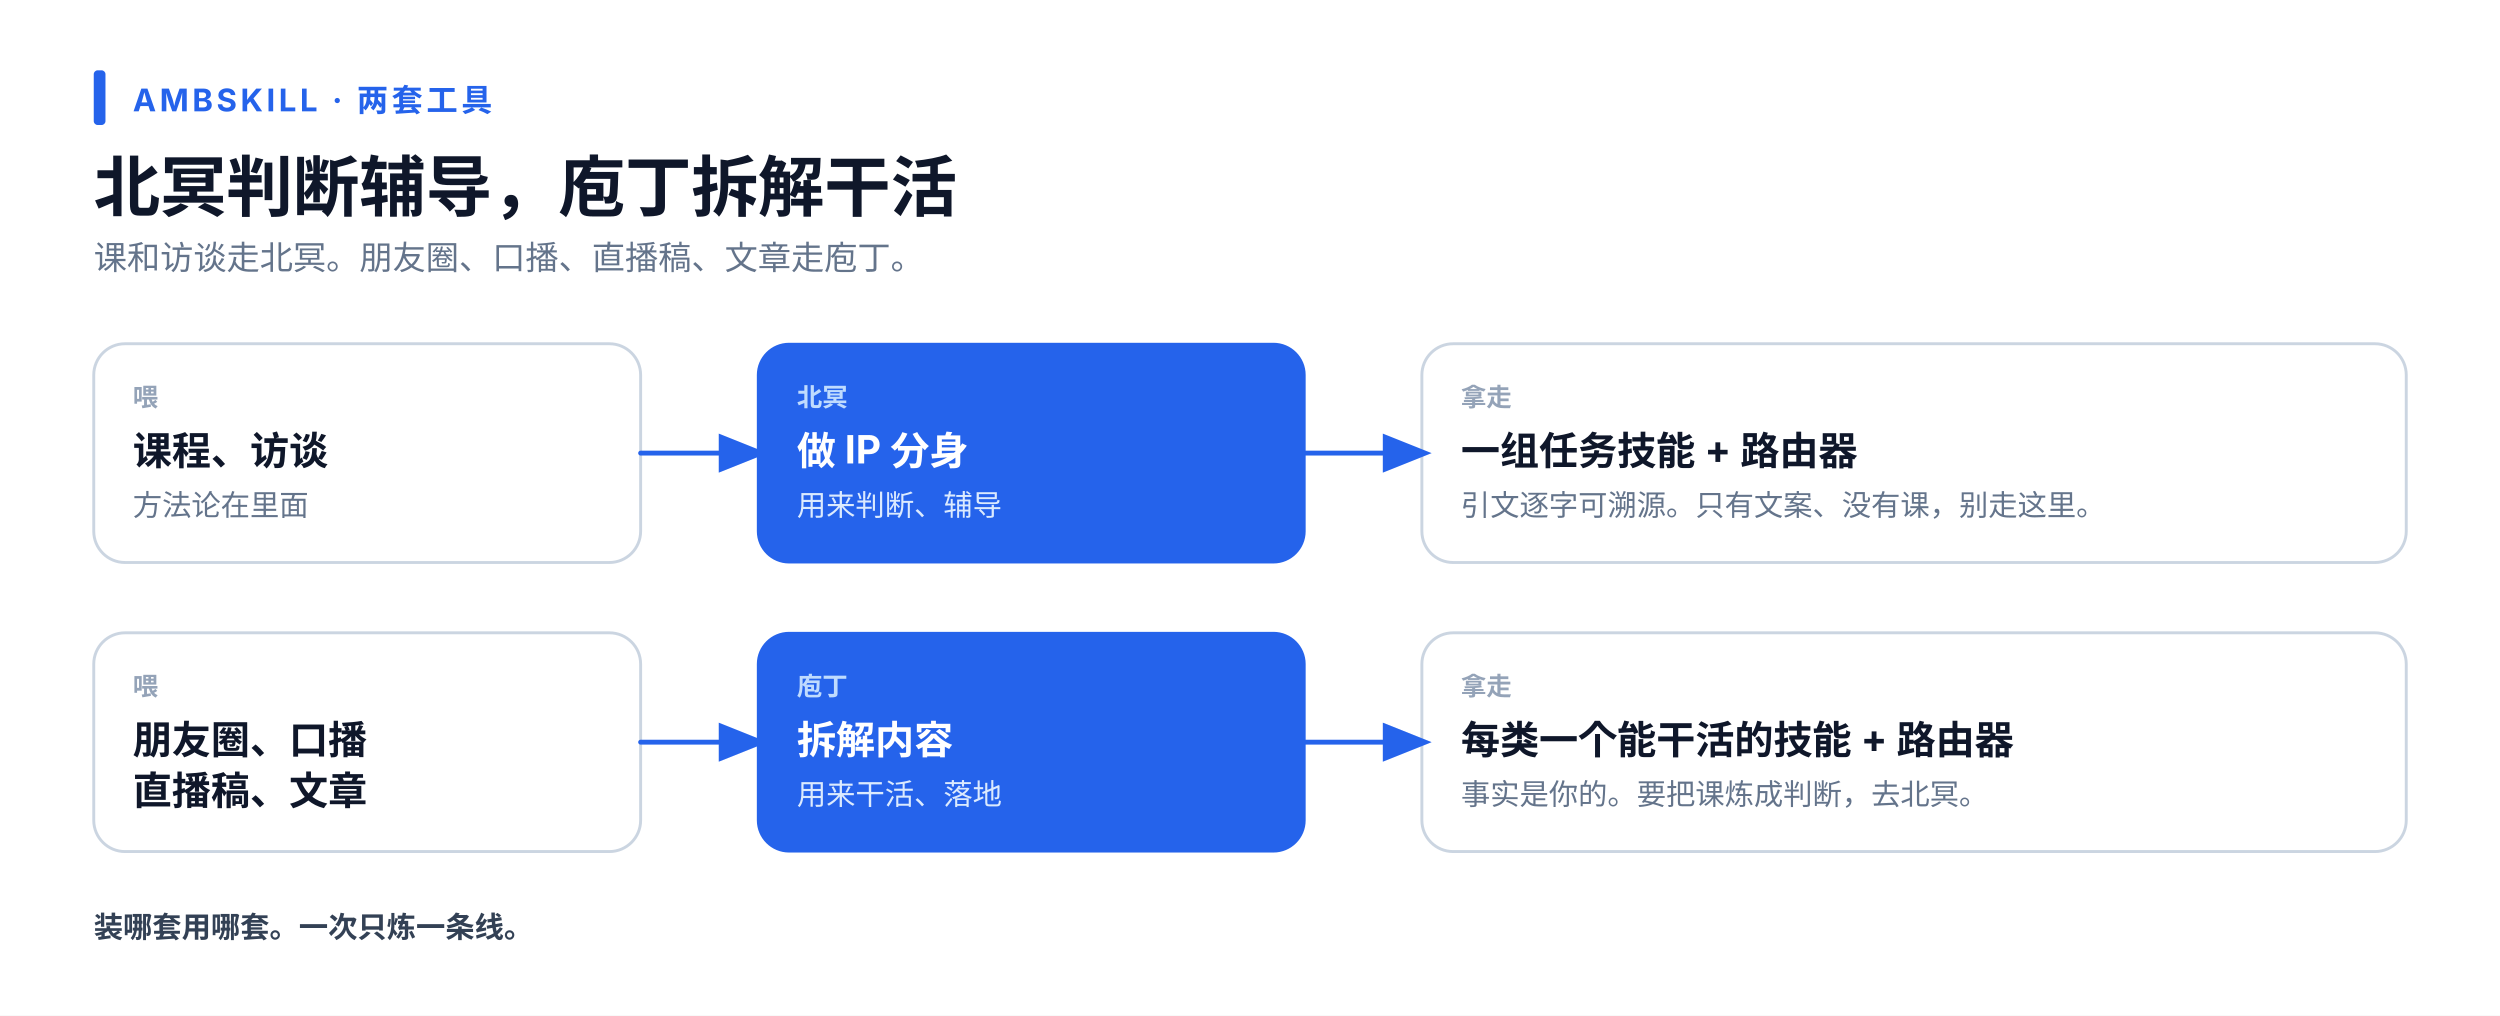
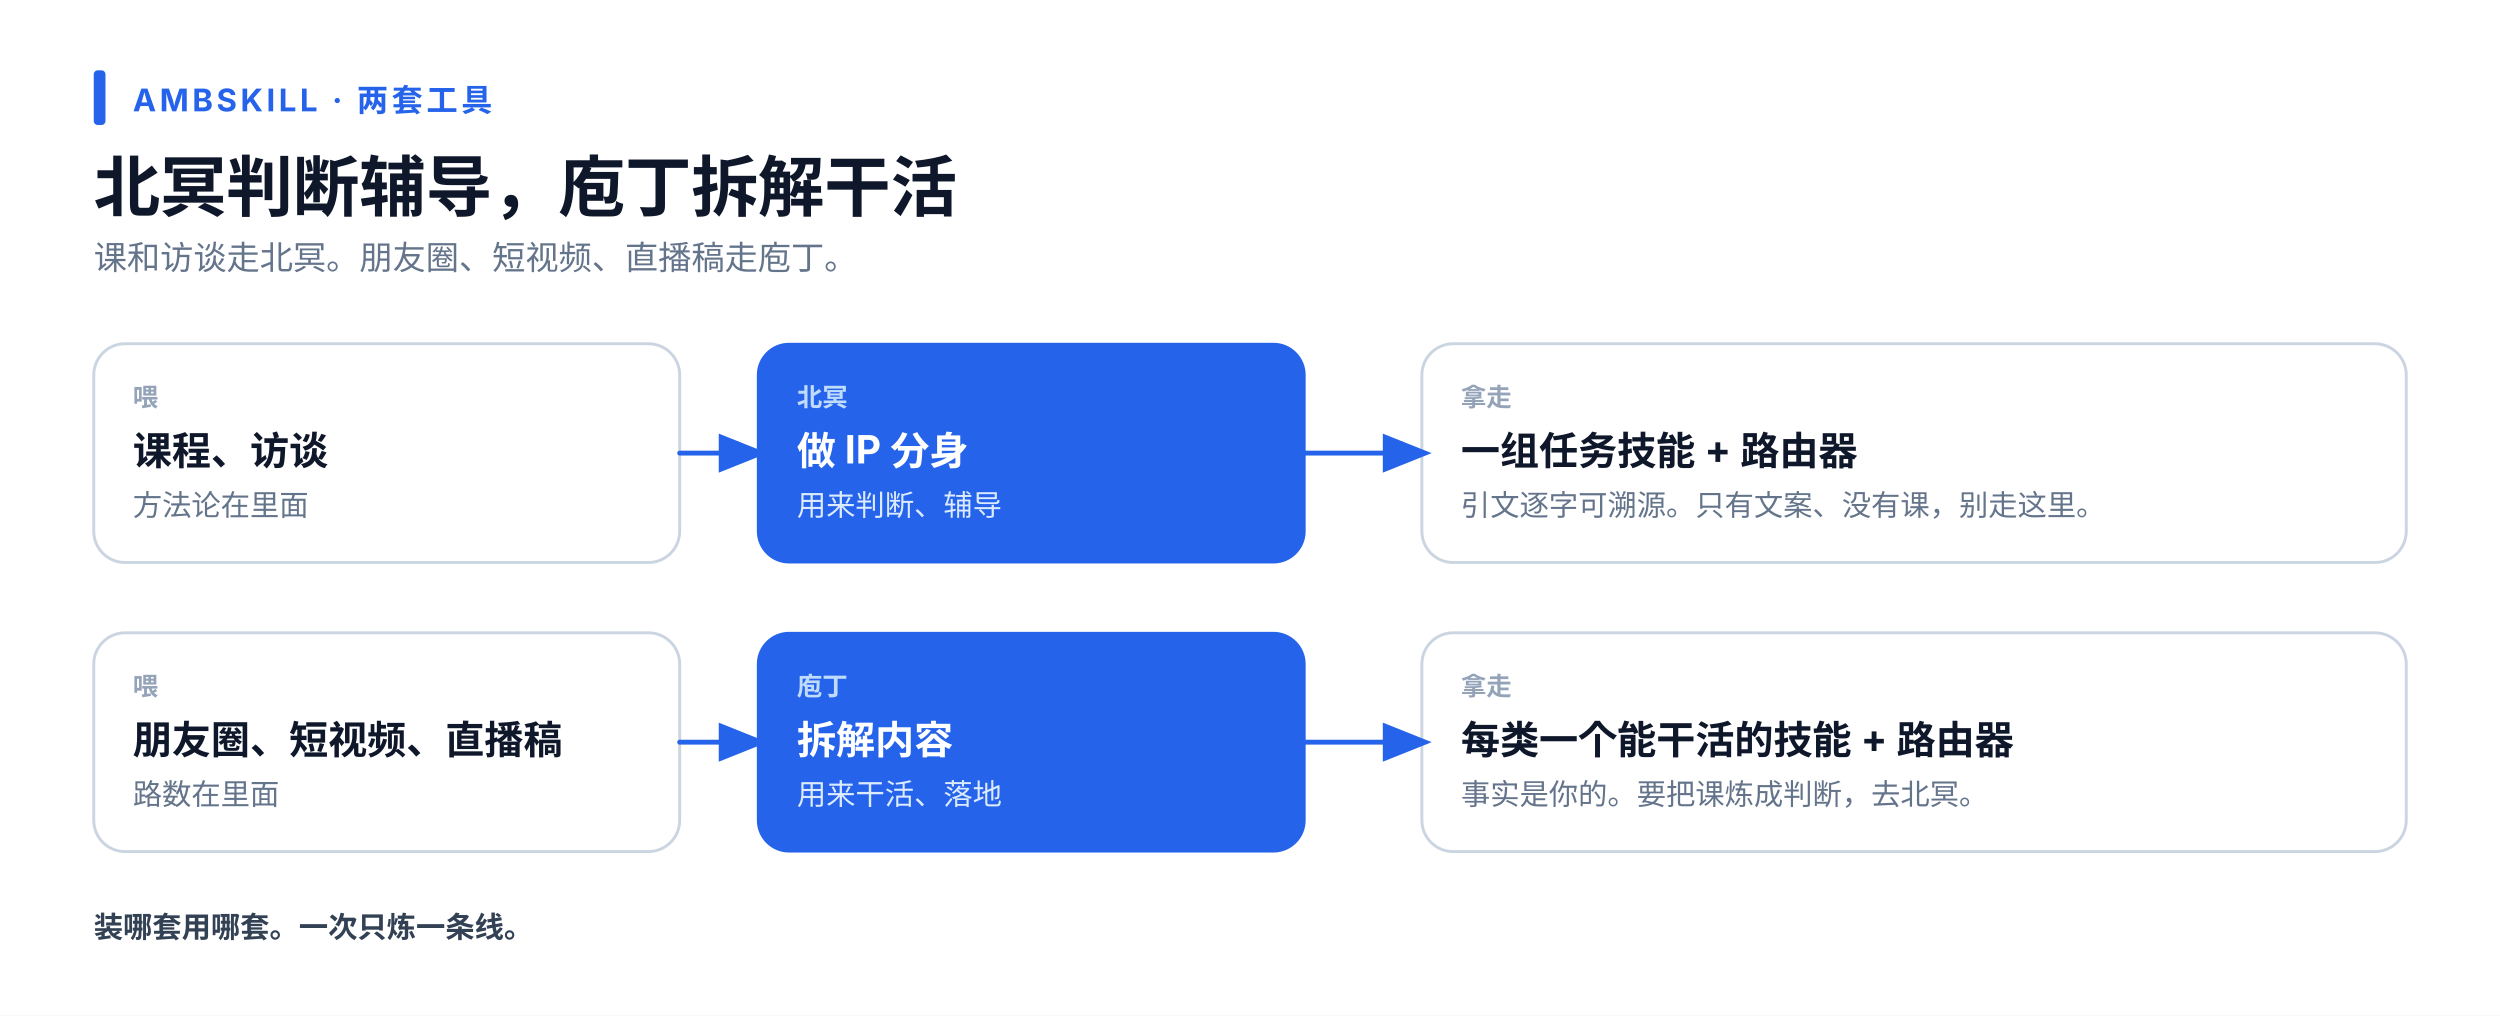
<svg xmlns="http://www.w3.org/2000/svg" viewBox="0 0 1280 520" role="img" aria-labelledby="title desc">
  <defs>
    <marker id="arrow" markerWidth="10" markerHeight="8" refX="8" refY="4" orient="auto">
      <path d="M0,0 L10,4 L0,8 Z" fill="#2563EB" />
    </marker>
    <style>
      text { font-family: -apple-system, BlinkMacSystemFont, "Segoe UI", "PingFang SC", "Microsoft YaHei", sans-serif; }
      .eyebrow { font-size: 16px; font-weight: 700; letter-spacing: 1.8px; fill: #2563EB; }
      .title { font-size: 34px; font-weight: 700; fill: #0F172A; }
      .subtitle { font-size: 17px; fill: #64748B; }
      .index { font-size: 13px; font-weight: 700; fill: #94A3B8; }
      .index-inv { font-size: 13px; font-weight: 700; fill: #BFDBFE; }
      .label { font-size: 20px; font-weight: 700; fill: #0F172A; }
      .label-inv { font-size: 20px; font-weight: 700; fill: #FFFFFF; }
      .body { font-size: 15px; fill: #64748B; }
      .body-inv { font-size: 15px; fill: #DBEAFE; }
      .node { fill: #FFFFFF; stroke: #CBD5E1; stroke-width: 1.5; }
      .node-strong { fill: #2563EB; stroke: #2563EB; }
      .line { fill: none; stroke: #2563EB; stroke-width: 2.5; stroke-linecap: round; marker-end: url(#arrow); }
      .footer { font-size: 15px; font-weight: 600; fill: #334155; }
    </style>
  </defs>
  <rect width="1280" height="520" fill="#FFFFFF" />
  <rect x="48" y="36" width="6" height="28" rx="2" fill="#2563EB" />
  <text class="eyebrow" x="68" y="57">AMBSKILL · 两套工具</text>
  <text class="title" x="48" y="108">北冥判断辅导，庖丁拆解干活</text>
-   <text class="subtitle" x="48" y="138">课和访谈走北冥。朋友圈、口播、直播稿、文章走庖丁。</text>
+   <text class="subtitle" x="48" y="138">课和访谈走北冥。朋友圈、短视频、直播稿走庖丁。</text>
  <g transform="translate(48,176)">
-     <rect class="node" width="280" height="112" rx="16" />
+     <rect class="node" width="300" height="112" rx="16" />
    <text class="index" x="20" y="32">喂</text>
    <text class="label" x="20" y="62">课程、访谈</text>
    <text class="body" x="20" y="88">方法论在里面</text>
  </g>
  <g transform="translate(388,176)">
    <rect class="node-strong" width="280" height="112" rx="16" />
    <text class="index-inv" x="20" y="32">北冥</text>
    <text class="label-inv" x="20" y="62">做 IP 分身</text>
    <text class="body-inv" x="20" y="88">用来判断、辅导</text>
  </g>
  <g transform="translate(728,176)">
    <rect class="node" width="504" height="112" rx="16" />
    <text class="index" x="20" y="32">拿走</text>
    <text class="label" x="20" y="62">一组任务技能 + 路由器</text>
    <text class="body" x="20" y="88">引文逐字可溯源。只有文案、没有课，别走这里。</text>
  </g>
-   <path class="line" d="M328,232 H388" />
+   <path class="line" d="M348,232 H388" />
  <path class="line" d="M668,232 H728" />
  <g transform="translate(48,324)">
-     <rect class="node" width="280" height="112" rx="16" />
+     <rect class="node" width="300" height="112" rx="16" />
    <text class="index" x="20" y="32">喂</text>
-     <text class="label" x="20" y="62">朋友圈、口播</text>
-     <text class="label" x="20" y="88">直播稿、文章</text>
+     <text class="label" x="20" y="62">朋友圈、短视频、直播稿</text>
+     <text class="body" x="20" y="88">路数在里面</text>
  </g>
  <g transform="translate(388,324)">
    <rect class="node-strong" width="280" height="112" rx="16" />
    <text class="index-inv" x="20" y="32">庖丁</text>
    <text class="label-inv" x="20" y="62">拆解内容</text>
    <text class="body-inv" x="20" y="88">用来干活、落地</text>
  </g>
  <g transform="translate(728,324)">
    <rect class="node" width="504" height="112" rx="16" />
    <text class="index" x="20" y="32">拿走</text>
    <text class="label" x="20" y="62">每类一个能干活的技能 + 路由器</text>
    <text class="body" x="20" y="88">事实是你的。要把课炼成判断，去北冥。</text>
  </g>
-   <path class="line" d="M328,380 H388" />
+   <path class="line" d="M348,380 H388" />
  <path class="line" d="M668,380 H728" />
  <text class="footer" x="48" y="480">装哪套用哪套。一次只炼一条线。</text>
</svg>
